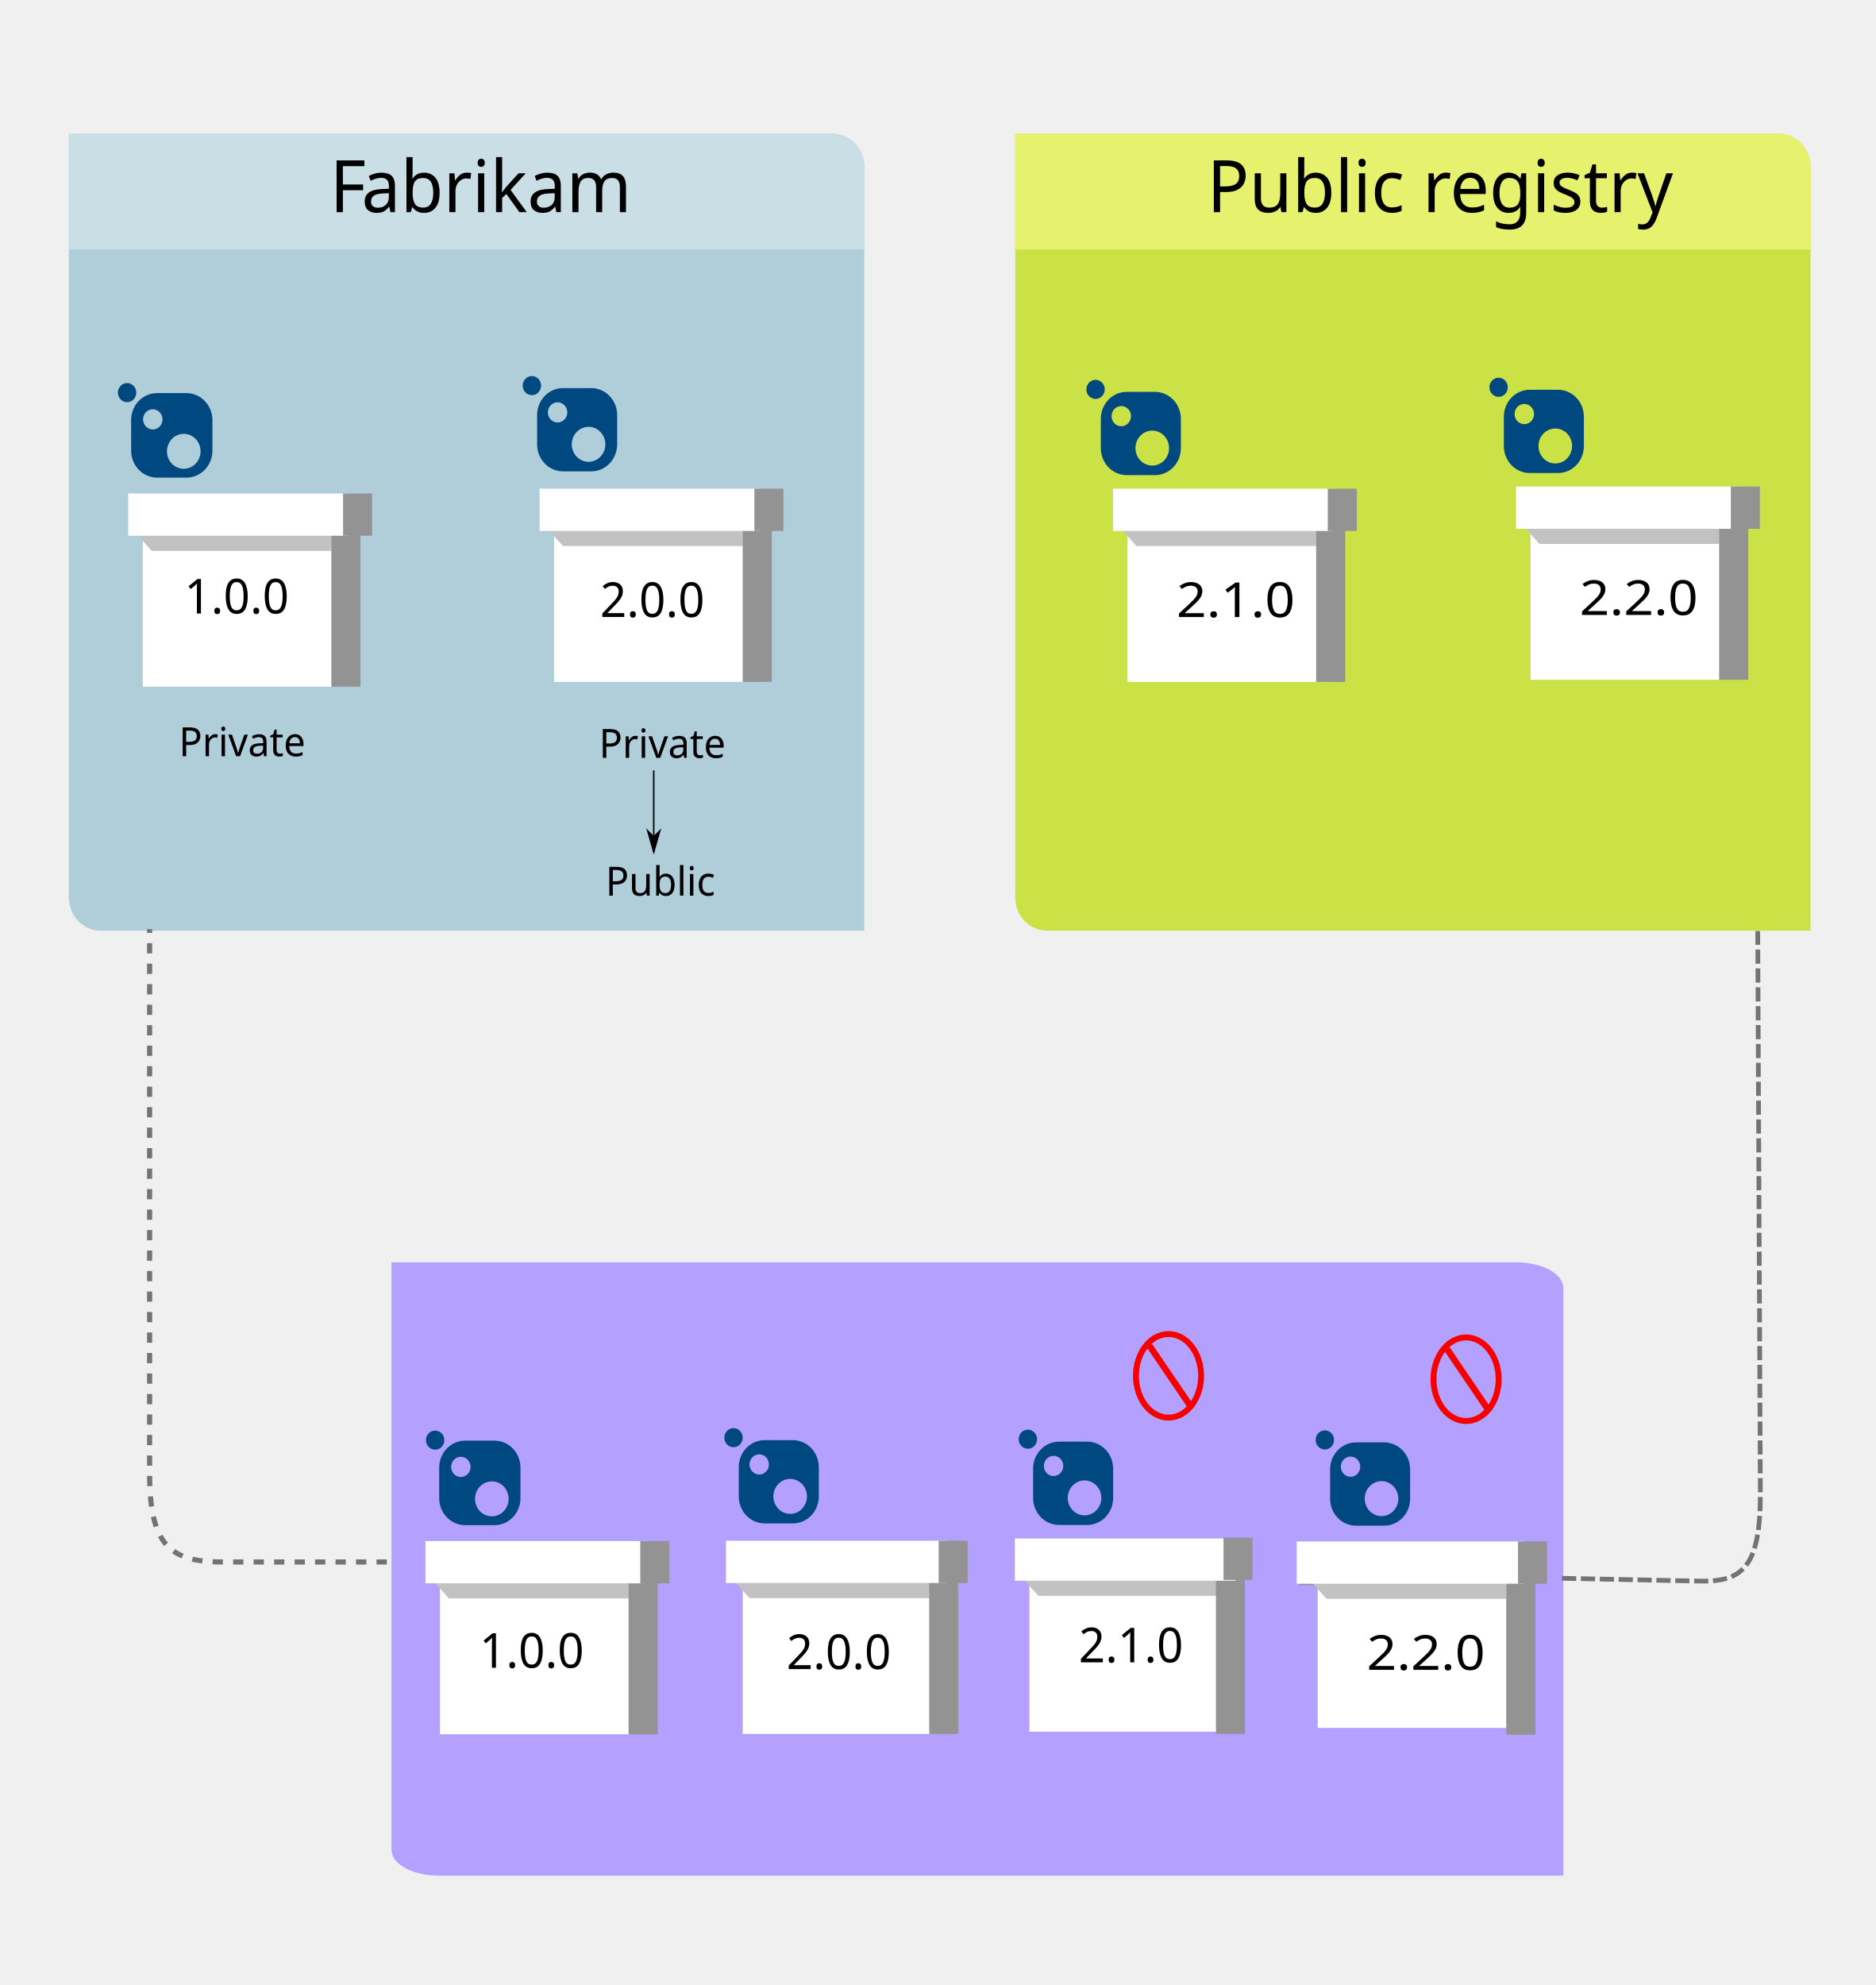
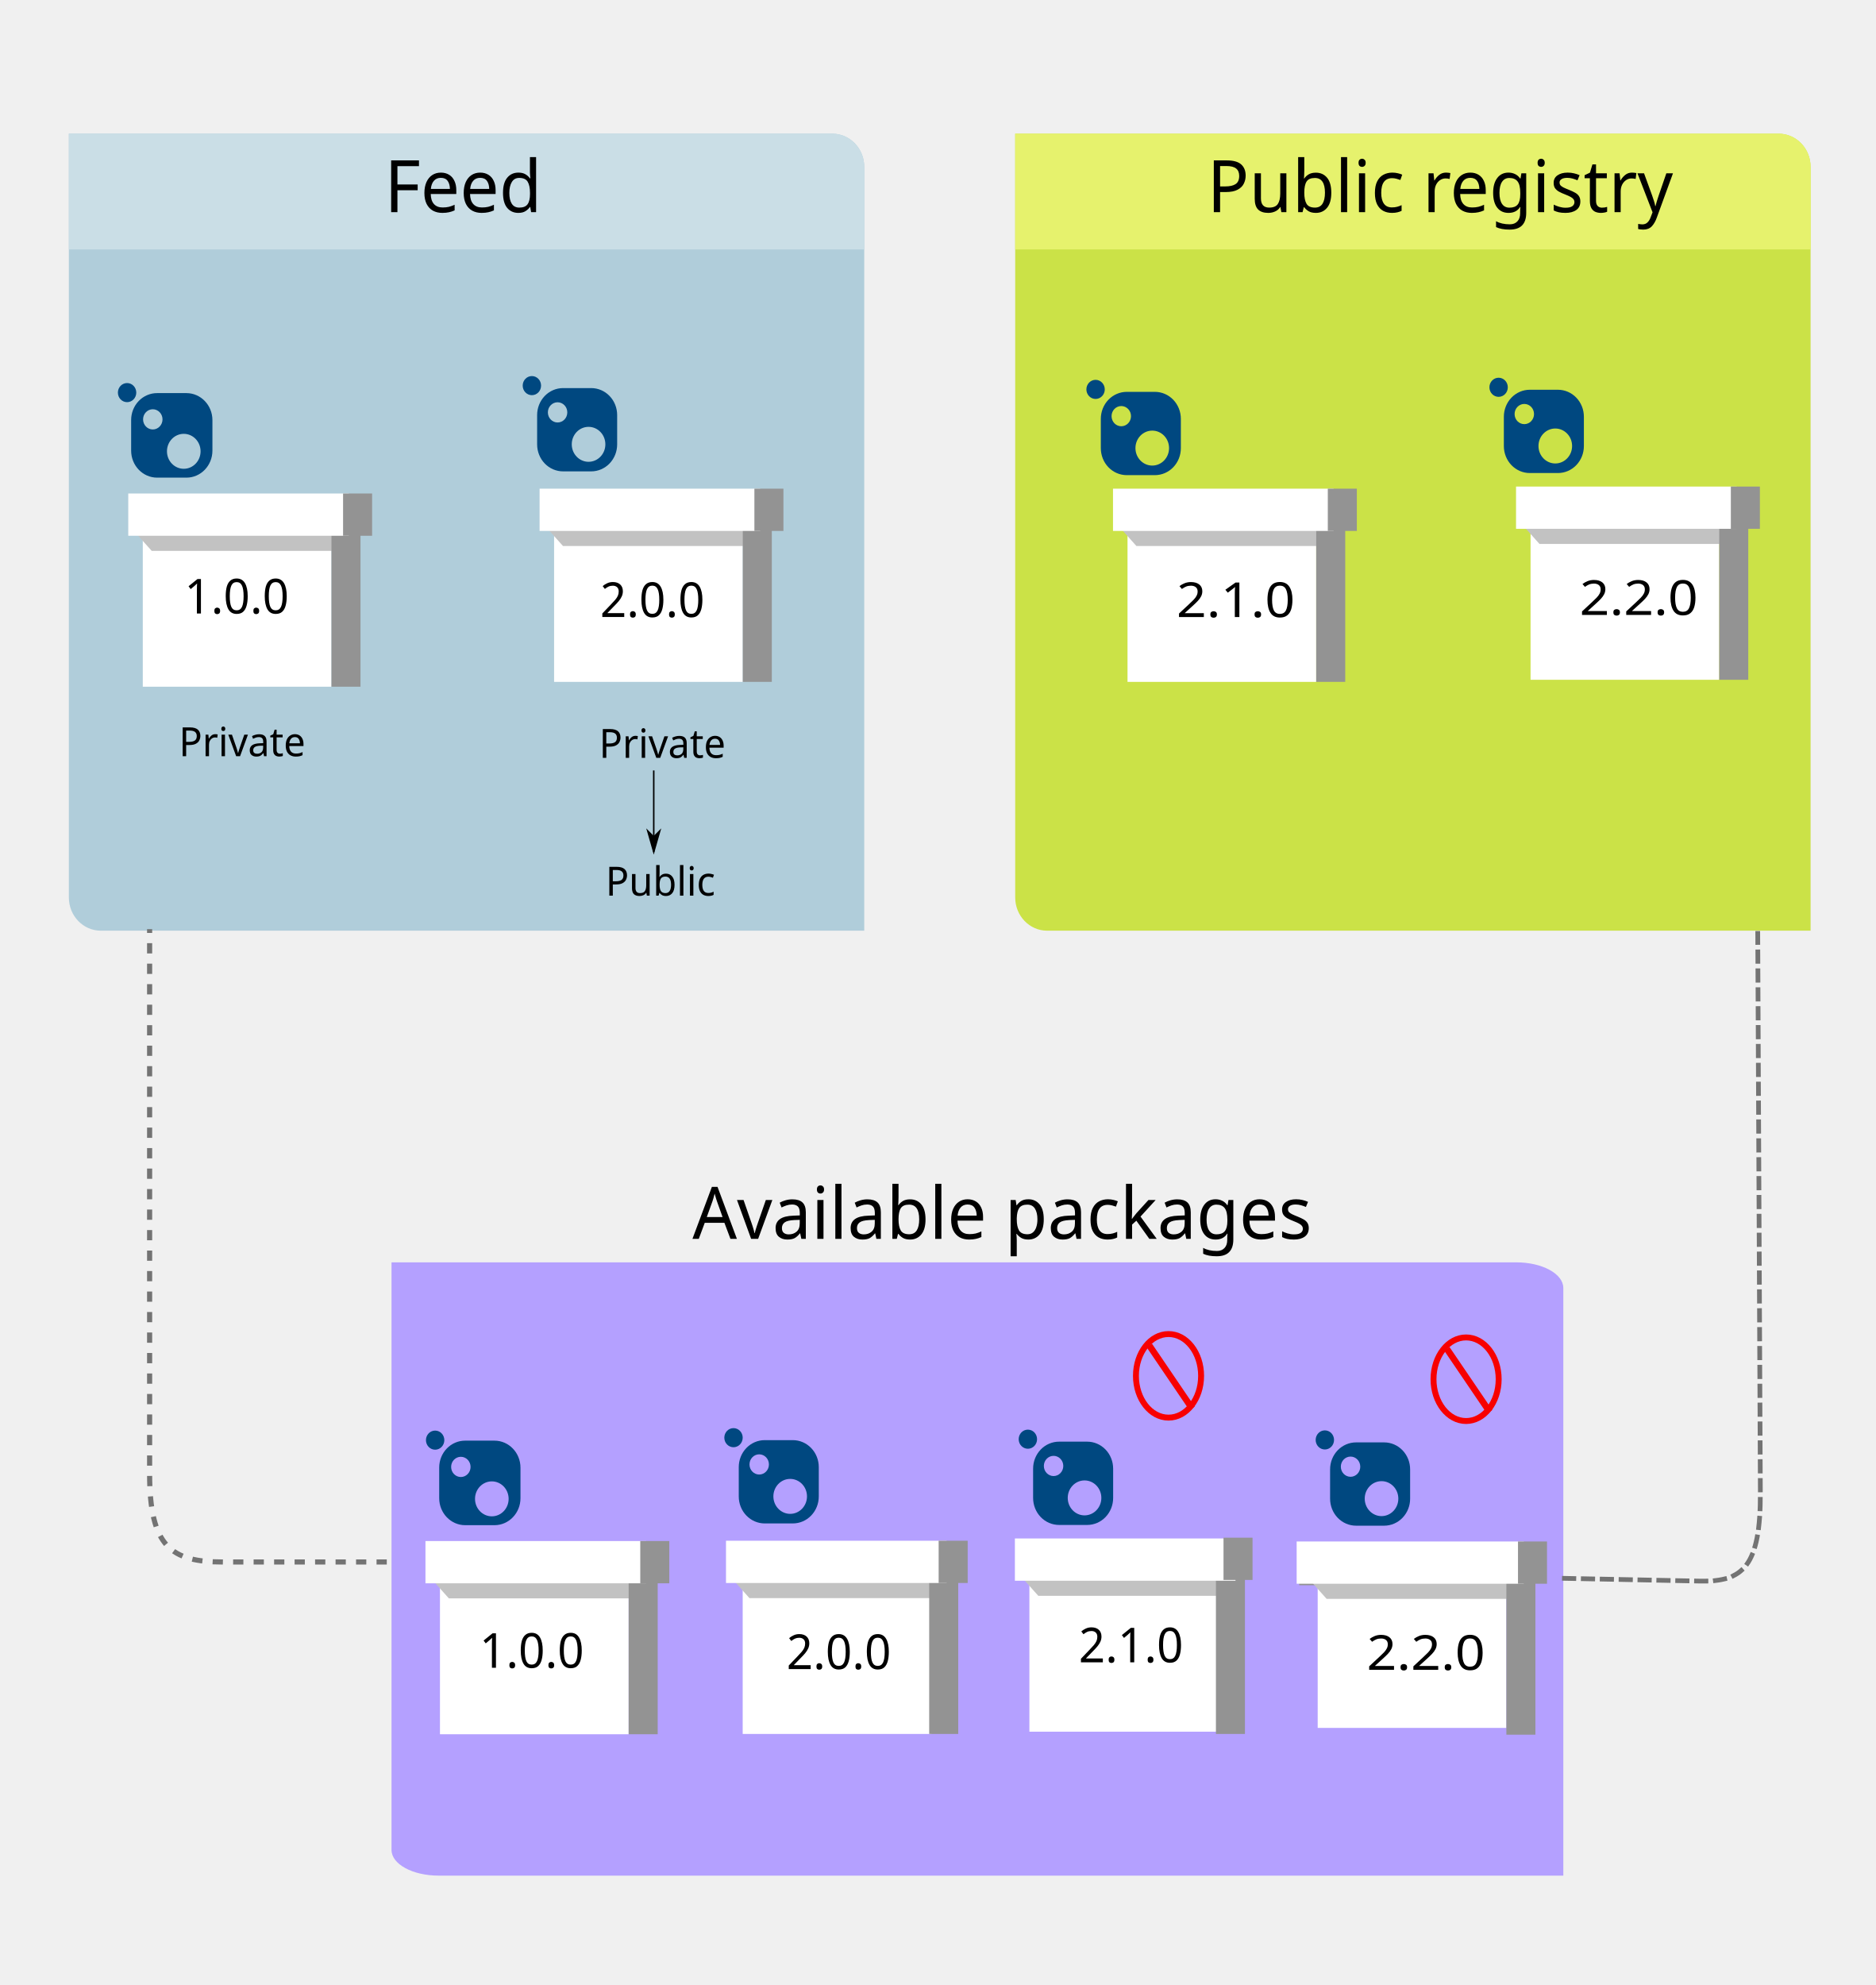
<svg xmlns="http://www.w3.org/2000/svg" xmlns:ns1="http://www.openswatchbook.org/uri/2009/osb" xmlns:xlink="http://www.w3.org/1999/xlink" viewBox="0 0 463 490" version="1.1" id="svg5370" width="463" height="490">
  <defs id="defs5374">
    <linearGradient id="linearGradient13520" ns1:paint="solid">
      <stop style="stop-color:#f80000;stop-opacity:1;" offset="0" id="stop13518" />
    </linearGradient>
    <marker style="overflow:visible" id="marker7231" refX="0" refY="0" orient="auto">
      <path transform="matrix(-0.8,0,0,-0.8,-10,0)" style="fill:#000000;fill-opacity:1;fill-rule:evenodd;stroke:#000000;stroke-width:1pt;stroke-opacity:1" d="M 0,0 5,-5 -12.5,0 5,5 Z" id="path7229" />
    </marker>
    <marker style="overflow:visible" id="marker7013" refX="0" refY="0" orient="auto">
      <path transform="matrix(0.4,0,0,0.4,2.96,0.4)" style="fill:#000000;fill-opacity:1;fill-rule:evenodd;stroke:#000000;stroke-width:1pt;stroke-opacity:1" d="m -2.5,-1 c 0,2.76 -2.24,5 -5,5 -2.76,0 -5,-2.24 -5,-5 0,-2.76 2.24,-5 5,-5 2.76,0 5,2.24 5,5 z" id="path7011" />
    </marker>
    <marker style="overflow:visible" id="DotS" refX="0" refY="0" orient="auto">
      <path transform="matrix(0.2,0,0,0.2,1.48,0.2)" style="fill:#000000;fill-opacity:1;fill-rule:evenodd;stroke:#000000;stroke-width:1pt;stroke-opacity:1" d="m -2.5,-1 c 0,2.76 -2.24,5 -5,5 -2.76,0 -5,-2.24 -5,-5 0,-2.76 2.24,-5 5,-5 2.76,0 5,2.24 5,5 z" id="path6500" />
    </marker>
    <marker style="overflow:visible" id="DotM-6" refX="0" refY="0" orient="auto">
      <path transform="matrix(0.4,0,0,0.4,2.96,0.4)" style="fill:#000000;fill-opacity:1;fill-rule:evenodd;stroke:#000000;stroke-width:1pt;stroke-opacity:1" d="m -2.5,-1 c 0,2.76 -2.24,5 -5,5 -2.76,0 -5,-2.24 -5,-5 0,-2.76 2.24,-5 5,-5 2.76,0 5,2.24 5,5 z" id="path6497-2" />
    </marker>
    <marker style="overflow:visible" id="Arrow1Lend-1" refX="0" refY="0" orient="auto">
      <path transform="matrix(-0.8,0,0,-0.8,-10,0)" style="fill:#000000;fill-opacity:1;fill-rule:evenodd;stroke:#000000;stroke-width:1pt;stroke-opacity:1" d="M 0,0 5,-5 -12.5,0 5,5 Z" id="path6436-7" />
    </marker>
    <linearGradient xlink:href="#linearGradient13520" id="linearGradient13522" x1="552.946" y1="396.939" x2="575.393" y2="396.939" gradientUnits="userSpaceOnUse" gradientTransform="matrix(0.7166667,0,0,0.745234,-42.37204,44.65195)" />
    <linearGradient xlink:href="#linearGradient13520" id="linearGradient13672" gradientUnits="userSpaceOnUse" x1="552.946" y1="396.939" x2="575.393" y2="396.939" gradientTransform="matrix(0.7166667,0,0,0.745234,-115.8363,43.81555)" />
  </defs>
  <path d="M 250.633,33 H 439.117 A 7.883,8.198 0 0 1 447,41.198 V 229.742 H 258.517 a 7.883,8.198 0 0 1 -7.883,-8.198 z" fill="#cbe247" id="path4566" style="stroke-width:0.731" />
  <path d="m 17,33 h 188.483 a 7.883,8.198 0 0 1 7.883,8.198 V 229.742 H 24.883 A 7.883,8.198 0 0 1 17,221.544 Z" fill="#b0cdda" id="path4568" style="stroke-width:0.731" />
  <path d="M 213.367,61.567 V 41.198 A 7.883,8.198 0 0 0 205.483,33 H 17 v 28.567 z" fill="#cadee6" id="path4570" style="stroke-width:0.731" />
  <path d="M 447,61.567 V 41.198 A 7.883,8.198 0 0 0 439.117,33 H 250.633 v 28.567 z" fill="#e6f26d" id="path4572" style="stroke-width:0.731" />
-   <text transform="scale(0.9806461,1.019736)" font-size="17.54px" font-family="SegoeUI, 'Segoe UI'" id="text4578" x="83.04" y="51.362" style="stroke-width:0.731">
-     <tspan letter-spacing="-0.034em" id="tspan4574" style="stroke-width:0.619">F</tspan>
-     <tspan x="91.004" y="51.362" id="tspan4576" style="stroke-width:0.731">abrikam</tspan>
+   <text transform="scale(0.9806461,1.019736)" font-size="17.54px" font-family="SegoeUI, 'Segoe UI'" id="text4578" x="96.774" y="51.362" style="font-style:normal;font-variant:normal;font-weight:normal;font-stretch:normal;font-size:17.54px;font-family:SegoeUI, 'Segoe UI';-inkscape-font-specification:'SegoeUI, Segoe UI, Normal';font-variant-ligatures:normal;font-variant-caps:normal;font-variant-numeric:normal;font-variant-east-asian:normal;stroke-width:0.731;stroke-miterlimit:4;stroke-dasharray:none">
+     <tspan id="tspan963" x="96.774" y="51.362">Feed</tspan>
  </text>
  <text font-size="24" font-family="SegoeUI, Segoe UI" id="text4580" style="font-style:normal;font-variant:normal;font-weight:normal;font-stretch:normal;font-size:17.54px;font-family:SegoeUI, 'Segoe UI';-inkscape-font-specification:'SegoeUI, Segoe UI, Normal';font-variant-ligatures:normal;font-variant-caps:normal;font-variant-numeric:normal;font-variant-east-asian:normal;stroke-width:0.731" x="303.877" y="51.362" transform="scale(0.9806461,1.019736)">
    <tspan id="tspan5482" x="303.877" y="51.362" style="stroke-width:0.731">Public registry</tspan>
  </text>
  <path d="M 96.661,311.612 H 374.338 a 11.614,6.332 0 0 1 11.614,6.332 V 463 H 108.275 a 11.614,6.332 0 0 1 -11.614,-6.332 z" fill="#b4a0ff" id="path4600" style="stroke-width:0.78" />
  <path d="m 188.796,355.501 a 6.401,6.656 0 0 0 -6.413,6.674 v 7.212 a 6.401,6.656 0 0 0 6.413,6.674 h 6.932 a 6.402,6.657 0 0 0 6.414,-6.674 v -7.212 a 6.402,6.657 0 0 0 -6.414,-6.674 z m -1.362,3.503 a 2.399,2.494 0 0 1 0,4.988 v 0 a 2.399,2.494 0 0 1 0,-4.988 z m 7.645,6.066 a 4.149,4.314 0 1 1 -4.147,4.314 4.148,4.313 0 0 1 4.147,-4.314 z M 181.088,352.534 a 2.269,2.359 0 1 1 -2.268,2.359 2.268,2.359 0 0 1 2.268,-2.359 z" fill="#004880" id="path4820" style="stroke-width:0.731" />
  <rect x="187.567" y="179.066" width="0" height="0" fill="#447995" id="rect4872" style="stroke-width:0.731" />
  <path d="m 261.468,355.875 a 6.401,6.656 0 0 0 -6.413,6.674 v 7.212 a 6.401,6.656 0 0 0 6.413,6.674 h 6.932 a 6.402,6.657 0 0 0 6.414,-6.674 v -7.212 a 6.402,6.657 0 0 0 -6.414,-6.674 z m -1.362,3.503 a 2.399,2.494 0 0 1 0,4.988 v 0 a 2.399,2.494 0 0 1 0,-4.988 z m 7.645,6.066 a 4.149,4.314 0 1 1 -4.147,4.314 4.148,4.313 0 0 1 4.147,-4.314 z M 253.76,352.908 a 2.269,2.359 0 1 1 -2.268,2.359 2.268,2.359 0 0 1 2.268,-2.359 z" fill="#004880" id="path5178" style="stroke-width:0.731" />
  <rect x="183.356" y="386.294" width="46.583" height="41.733" fill="#ffffff" id="rect4584-5" style="stroke-width:0.731" />
  <polygon points="123,130 54.499,130 60.069,136 123,136 " fill="#c2c2c2" id="polygon4586-2" transform="matrix(0.7166667,0,0,0.745234,141.9698,293.1393)" />
  <rect x="229.403" y="386.294" width="7.167" height="41.733" fill="#939393" id="rect4588-9" style="stroke-width:0.731" />
  <rect x="179.236" y="380.332" width="54.467" height="10.433" fill="#ffffff" id="rect4590-5" style="stroke-width:0.731" />
  <rect x="231.734" y="380.332" width="7.167" height="10.433" fill="#939393" id="rect4592-7" style="stroke-width:0.731" />
  <rect x="254.139" y="385.736" width="46.583" height="41.733" fill="#ffffff" id="rect4584-5-8" style="stroke-width:0.731" />
  <polygon points="123,130 54.499,130 60.069,136 123,136 " fill="#c2c2c2" id="polygon4586-2-8" transform="matrix(0.7166667,0,0,0.745234,213.2891,292.5817)" />
  <rect x="300.186" y="388.524" width="7.167" height="39.503" fill="#939393" id="rect4588-9-4" style="stroke-width:0.711" />
  <rect x="250.556" y="379.774" width="54.467" height="10.433" fill="#ffffff" id="rect4590-5-7" style="stroke-width:0.731" />
  <rect x="320.749" y="380.889" width="7.167" height="10.433" fill="#939393" id="rect4592-7-7" style="stroke-width:0.731" />
  <text font-size="16px" font-family="SegoeUI, 'Segoe UI'" id="text5176" x="271.566" y="402.406" style="font-style:normal;font-variant:normal;font-weight:normal;font-stretch:normal;font-size:11.693px;font-family:SegoeUI, 'Segoe UI';-inkscape-font-specification:'SegoeUI, Segoe UI, Normal';font-variant-ligatures:normal;font-variant-caps:normal;font-variant-numeric:normal;font-variant-east-asian:normal;stroke-width:0.731" transform="scale(0.9806461,1.019736)">
    <tspan id="tspan13394" x="271.566" y="402.406" style="stroke-width:0.731">2.1.0</tspan>
  </text>
  <text font-size="16px" font-family="SegoeUI, 'Segoe UI'" id="text4644" x="198.006" y="404.041" style="font-style:normal;font-variant:normal;font-weight:normal;font-stretch:normal;font-size:11.693px;font-family:SegoeUI, 'Segoe UI';-inkscape-font-specification:'SegoeUI, Segoe UI, Normal';font-variant-ligatures:normal;font-variant-caps:normal;font-variant-numeric:normal;font-variant-east-asian:normal;stroke-width:0.731" transform="scale(0.9806461,1.019736)">
    <tspan id="tspan13392" x="198.006" y="404.041" style="stroke-width:0.731">2.0.0</tspan>
  </text>
  <path d="m 108.43,362.27 v 7.553 a 6.414,6.67 0 0 0 6.414,6.67 h 7.238 a 6.414,6.67 0 0 0 6.414,-6.67 v -7.523 a 6.418,6.674 0 0 0 -6.418,-6.674 h -7.235 a 6.391,6.645 0 0 0 -6.414,6.644 z m 5.345,-2.657 a 2.399,2.494 0 0 1 0,4.989 v 0 a 2.399,2.494 0 0 1 0,-4.989 z m 7.645,6.067 a 4.149,4.314 0 1 1 -4.147,4.314 4.148,4.313 0 0 1 4.147,-4.314 z m -13.993,-12.538 a 2.269,2.359 0 1 1 -2.268,2.359 2.268,2.358 0 0 1 2.268,-2.359 z" fill="#004880" id="path4598" style="stroke-width:0.731" />
  <rect x="108.62" y="386.369" width="46.583" height="41.733" fill="#ffffff" id="rect4584" style="stroke-width:0.731" />
  <polygon points="60.069,136 123,136 123,130 54.499,130 " fill="#c2c2c2" id="polygon4586" transform="matrix(0.7166667,0,0,0.745234,67.77036,293.2147)" />
  <rect x="155.204" y="386.369" width="7.167" height="41.733" fill="#939393" id="rect4588" style="stroke-width:0.731" />
  <rect x="105.037" y="380.407" width="54.467" height="10.433" fill="#ffffff" id="rect4590" style="stroke-width:0.731" />
  <rect x="158.07" y="380.407" width="7.167" height="10.433" fill="#939393" id="rect4592" style="stroke-width:0.731" />
  <text font-size="16px" font-family="SegoeUI, 'Segoe UI'" id="text4596" x="120.704" y="403.728" style="font-style:normal;font-variant:normal;font-weight:normal;font-stretch:normal;font-size:11.693px;font-family:SegoeUI, 'Segoe UI';-inkscape-font-specification:'SegoeUI, Segoe UI, Normal';font-variant-ligatures:normal;font-variant-caps:normal;font-variant-numeric:normal;font-variant-east-asian:normal;stroke-width:0.731" transform="scale(0.9806461,1.019736)">
    <tspan id="tspan13390" x="120.704" y="403.728" style="stroke-width:0.731">1.0.0</tspan>
  </text>
  <path d="m 139.019,95.799 a 6.401,6.656 0 0 0 -6.413,6.674 v 7.212 a 6.401,6.656 0 0 0 6.413,6.674 h 6.932 a 6.402,6.657 0 0 0 6.414,-6.674 v -7.212 a 6.402,6.657 0 0 0 -6.414,-6.674 z m -1.362,3.503 a 2.399,2.494 0 0 1 0,4.988 v 0 a 2.399,2.494 0 0 1 0,-4.988 z m 7.645,6.066 a 4.149,4.314 0 1 1 -4.147,4.314 4.148,4.313 0 0 1 4.147,-4.314 z M 131.311,92.832 a 2.269,2.359 0 1 1 -2.268,2.359 2.268,2.359 0 0 1 2.268,-2.359 z" fill="#004880" id="path4820-0" style="stroke-width:0.731" />
  <path d="m 278.184,96.73 a 6.401,6.656 0 0 0 -6.413,6.674 v 7.212 a 6.401,6.656 0 0 0 6.413,6.674 h 6.932 a 6.402,6.657 0 0 0 6.414,-6.674 v -7.212 a 6.402,6.657 0 0 0 -6.414,-6.674 z m -1.362,3.503 a 2.399,2.494 0 0 1 0,4.988 v 0 a 2.399,2.494 0 0 1 0,-4.988 z m 7.645,6.066 a 4.149,4.314 0 1 1 -4.147,4.314 4.148,4.313 0 0 1 4.147,-4.314 z M 270.476,93.763 a 2.269,2.359 0 1 1 -2.268,2.359 2.268,2.359 0 0 1 2.268,-2.359 z" fill="#004880" id="path5178-0" style="stroke-width:0.731" />
  <rect x="136.796" y="126.591" width="46.583" height="41.733" fill="#ffffff" id="rect4584-5-2" style="stroke-width:0.731" />
  <polygon points="123,130 54.499,130 60.069,136 123,136 " fill="#c2c2c2" id="polygon4586-2-1" transform="matrix(0.7166667,0,0,0.745234,95.94641,33.43704)" />
  <rect x="183.38" y="126.591" width="7.167" height="41.733" fill="#939393" id="rect4588-9-3" style="stroke-width:0.731" />
  <rect x="133.213" y="120.629" width="54.467" height="10.433" fill="#ffffff" id="rect4590-5-9" style="stroke-width:0.731" />
  <rect x="186.246" y="120.629" width="7.167" height="10.433" fill="#939393" id="rect4592-7-1" style="stroke-width:0.731" />
  <rect x="278.363" y="126.591" width="46.583" height="41.733" fill="#ffffff" id="rect4584-5-8-7" style="stroke-width:0.731" />
  <polygon points="60.069,136 123,136 123,130 54.499,130 " fill="#c2c2c2" id="polygon4586-2-8-1" transform="matrix(0.7166667,0,0,0.745234,237.5125,33.43705)" />
  <rect x="324.946" y="126.591" width="7.167" height="41.733" fill="#939393" id="rect4588-9-4-5" style="stroke-width:0.731" />
  <rect x="274.779" y="120.629" width="54.467" height="10.433" fill="#ffffff" id="rect4590-5-7-5" style="stroke-width:0.731" />
  <rect x="327.812" y="120.629" width="7.167" height="10.433" fill="#939393" id="rect4592-7-7-6" style="stroke-width:0.731" />
  <text font-size="16px" font-family="SegoeUI, 'Segoe UI'" id="text5176-0" x="278.278" y="158.982" style="font-style:normal;font-variant:normal;font-weight:normal;font-stretch:normal;font-size:12.445px;font-family:SegoeUI, 'Segoe UI';-inkscape-font-specification:'SegoeUI, Segoe UI, Normal';font-variant-ligatures:normal;font-variant-caps:normal;font-variant-numeric:normal;font-variant-east-asian:normal;stroke-width:0.778" transform="scale(1.043748,0.9580856)">
    <tspan id="tspan13384" x="278.278" y="158.982" style="stroke-width:0.778">2.1.0</tspan>
  </text>
  <text font-size="16px" font-family="SegoeUI, 'Segoe UI'" id="text4644-2" x="151.075" y="149.365" style="font-style:normal;font-variant:normal;font-weight:normal;font-stretch:normal;font-size:11.693px;font-family:SegoeUI, 'Segoe UI';-inkscape-font-specification:'SegoeUI, Segoe UI, Normal';font-variant-ligatures:normal;font-variant-caps:normal;font-variant-numeric:normal;font-variant-east-asian:normal;stroke-width:0.731" transform="scale(0.9806461,1.019736)">
    <tspan id="tspan13386" x="151.075" y="149.365" style="stroke-width:0.731">2.0.0</tspan>
  </text>
  <path d="m 32.377,103.683 v 7.553 a 6.414,6.67 0 0 0 6.414,6.67 h 7.238 a 6.414,6.67 0 0 0 6.414,-6.67 v -7.523 a 6.418,6.674 0 0 0 -6.418,-6.674 h -7.235 a 6.391,6.645 0 0 0 -6.414,6.644 z m 5.345,-2.657 a 2.399,2.494 0 0 1 0,4.989 v 0 a 2.399,2.494 0 0 1 0,-4.989 z m 7.645,6.067 a 4.149,4.314 0 1 1 -4.147,4.314 4.148,4.313 0 0 1 4.147,-4.314 z M 31.374,94.556 a 2.269,2.359 0 1 1 -2.268,2.359 2.268,2.358 0 0 1 2.268,-2.359 z" fill="#004880" id="path4598-4" style="stroke-width:0.731" />
  <rect x="35.249" y="127.782" width="46.583" height="41.733" fill="#ffffff" id="rect4584-9" style="stroke-width:0.731" />
  <polygon points="123,130 54.499,130 60.069,136 123,136 " fill="#c2c2c2" id="polygon4586-3" transform="matrix(0.7166667,0,0,0.745234,-5.601037,34.62767)" />
  <rect x="81.832" y="127.782" width="7.167" height="41.733" fill="#939393" id="rect4588-3" style="stroke-width:0.731" />
  <rect x="31.666" y="121.82" width="54.467" height="10.433" fill="#ffffff" id="rect4590-8" style="stroke-width:0.731" />
  <rect x="84.699" y="121.82" width="7.167" height="10.433" fill="#939393" id="rect4592-5" style="stroke-width:0.731" />
  <text font-size="16px" font-family="SegoeUI, 'Segoe UI'" id="text4596-1" x="46.431" y="148.506" style="font-style:normal;font-variant:normal;font-weight:normal;font-stretch:normal;font-size:11.693px;font-family:SegoeUI, 'Segoe UI';-inkscape-font-specification:'SegoeUI, Segoe UI, Normal';font-variant-ligatures:normal;font-variant-caps:normal;font-variant-numeric:normal;font-variant-east-asian:normal;stroke-width:0.731" transform="scale(0.9806461,1.019736)">
    <tspan id="tspan13388" x="46.431" y="148.506" style="stroke-width:0.731">1.0.0</tspan>
  </text>
  <path d="M 95.49,385.581 H 55.035 c -12.775,0 -18.098,-3.755 -18.098,-21.781 V 229.356" fill="none" stroke="#737373" stroke-miterlimit="10" stroke-width="1.265" stroke-dasharray="2.529, 2.529" id="path13122" />
  <path d="m 386.221,389.616 33.496,0.681 c 10.578,0.215 14.967,-3.546 14.881,-22.03 l -0.646,-137.858" fill="none" stroke="#737373" stroke-miterlimit="10" stroke-width="1.73" stroke-dasharray="3.461, 3.461" id="path13122-7" style="stroke-width:1.165;stroke-linecap:square;stroke-linejoin:round;stroke-miterlimit:10;stroke-dasharray:2.33, 2.33;stroke-dashoffset:0;paint-order:markers stroke fill" />
  <path d="m 377.685,96.21 a 6.401,6.656 0 0 0 -6.413,6.674 v 7.212 a 6.401,6.656 0 0 0 6.413,6.674 h 6.932 a 6.402,6.657 0 0 0 6.414,-6.674 v -7.212 a 6.402,6.657 0 0 0 -6.414,-6.674 z m -1.362,3.503 a 2.399,2.494 0 0 1 0,4.988 v 0 a 2.399,2.494 0 0 1 0,-4.988 z m 7.645,6.066 a 4.149,4.314 0 1 1 -4.147,4.314 4.148,4.313 0 0 1 4.147,-4.314 z M 369.977,93.243 a 2.269,2.359 0 1 1 -2.268,2.359 2.268,2.359 0 0 1 2.268,-2.359 z" fill="#004880" id="path5178-0-9" style="stroke-width:0.731" />
  <rect x="377.864" y="126.071" width="46.583" height="41.733" fill="#ffffff" id="rect4584-5-8-7-9" style="stroke-width:0.731" />
  <polygon points="60.069,136 123,136 123,130 54.499,130 " fill="#c2c2c2" id="polygon4586-2-8-1-6" transform="matrix(0.7166667,0,0,0.745234,337.0137,32.91714)" />
  <rect x="424.447" y="126.071" width="7.167" height="41.733" fill="#939393" id="rect4588-9-4-5-6" style="stroke-width:0.731" />
  <rect x="374.28" y="120.109" width="54.467" height="10.433" fill="#ffffff" id="rect4590-5-7-5-7" style="stroke-width:0.731" />
  <rect x="427.314" y="120.109" width="7.167" height="10.433" fill="#939393" id="rect4592-7-7-6-1" style="stroke-width:0.731" />
  <text font-size="16px" font-family="SegoeUI, 'Segoe UI'" id="text5176-0-8" x="373.609" y="158.439" style="font-style:normal;font-variant:normal;font-weight:normal;font-stretch:normal;font-size:12.445px;font-family:SegoeUI, 'Segoe UI';-inkscape-font-specification:'SegoeUI, Segoe UI, Normal';font-variant-ligatures:normal;font-variant-caps:normal;font-variant-numeric:normal;font-variant-east-asian:normal;stroke-width:0.778" transform="scale(1.043748,0.9580856)">
    <tspan id="tspan13444" x="373.609" y="158.439" style="stroke-width:0.778">2.2.0</tspan>
  </text>
  <path d="m 334.787,356.057 a 6.401,6.656 0 0 0 -6.413,6.674 v 7.212 a 6.401,6.656 0 0 0 6.413,6.674 h 6.932 a 6.402,6.657 0 0 0 6.414,-6.674 v -7.212 a 6.402,6.657 0 0 0 -6.414,-6.674 z m -1.362,3.503 a 2.399,2.494 0 0 1 0,4.988 v 0 a 2.399,2.494 0 0 1 0,-4.988 z m 7.645,6.066 a 4.149,4.314 0 1 1 -4.147,4.314 4.148,4.313 0 0 1 4.147,-4.314 z m -13.991,-12.536 a 2.269,2.359 0 1 1 -2.268,2.359 2.268,2.359 0 0 1 2.268,-2.359 z" fill="#004880" id="path5178-0-9-9" style="stroke-width:0.731" />
  <rect x="325.313" y="386.475" width="46.583" height="40.06" fill="#ffffff" id="rect4584-5-8-7-9-3" style="stroke-width:0.716" />
  <polygon points="123,136 123,130 54.499,130 60.069,136 " fill="#c2c2c2" id="polygon4586-2-8-1-6-4" transform="matrix(0.7166667,0,0,0.745234,284.4626,293.3212)" />
  <rect x="371.896" y="386.475" width="7.167" height="41.733" fill="#939393" id="rect4588-9-4-5-6-4" style="stroke-width:0.731" />
  <rect x="320.121" y="380.514" width="56.075" height="10.433" fill="#ffffff" id="rect4590-5-7-5-7-8" style="stroke-width:0.742" />
  <rect x="374.763" y="380.514" width="7.167" height="10.433" fill="#939393" id="rect4592-7-7-6-1-0" style="stroke-width:0.731" />
  <text font-size="16px" font-family="SegoeUI, 'Segoe UI'" id="text5176-0-8-4" x="323.26" y="430.236" style="font-style:normal;font-variant:normal;font-weight:normal;font-stretch:normal;font-size:12.445px;font-family:SegoeUI, 'Segoe UI';-inkscape-font-specification:'SegoeUI, Segoe UI, Normal';font-variant-ligatures:normal;font-variant-caps:normal;font-variant-numeric:normal;font-variant-east-asian:normal;stroke-width:0.778" transform="scale(1.043748,0.9580856)">
    <tspan id="tspan13444-0" x="323.26" y="430.236" style="stroke-width:0.778">2.2.0</tspan>
  </text>
  <rect x="302.061" y="379.578" width="7.167" height="10.433" fill="#939393" id="rect4592-7-7-6-1-0-0" style="stroke-width:0.731" />
  <ellipse style="fill:none;fill-opacity:1;stroke:url(#linearGradient13522);stroke-width:1.462;stroke-linecap:square;stroke-linejoin:round;stroke-miterlimit:10;stroke-dasharray:none;stroke-dashoffset:0;paint-order:fill markers stroke" id="path13516" cx="361.949" cy="340.464" rx="8.044" ry="10.316" />
  <path style="fill:none;stroke:#f70000;stroke-width:1.588;stroke-linecap:butt;stroke-linejoin:miter;stroke-miterlimit:4;stroke-dasharray:none;stroke-opacity:1" d="m 357.212,332.98 c 10.547,15.527 10.547,15.527 10.547,15.527" id="path13642" />
  <ellipse style="fill:none;fill-opacity:1;stroke:url(#linearGradient13672);stroke-width:1.462;stroke-linecap:square;stroke-linejoin:round;stroke-miterlimit:10;stroke-dasharray:none;stroke-dashoffset:0;paint-order:fill markers stroke" id="path13516-9" cx="288.485" cy="339.628" rx="8.044" ry="10.316" />
  <path style="fill:none;stroke:#f70000;stroke-width:1.588;stroke-linecap:butt;stroke-linejoin:miter;stroke-miterlimit:4;stroke-dasharray:none;stroke-opacity:1" d="m 283.748,332.143 c 10.547,15.527 10.547,15.527 10.547,15.527" id="path13642-8" />
  <text font-size="24px" font-family="SegoeUI, 'Segoe UI'" id="text4578-0" x="45.037" y="183.054" style="font-style:normal;font-variant:normal;font-weight:normal;font-stretch:normal;font-size:9.744px;font-family:SegoeUI, 'Segoe UI';-inkscape-font-specification:'SegoeUI, Segoe UI, Normal';font-variant-ligatures:normal;font-variant-caps:normal;font-variant-numeric:normal;font-variant-east-asian:normal;stroke-width:0.219;stroke-miterlimit:7;stroke-dasharray:none" transform="scale(0.9806461,1.019736)">
    <tspan id="tspan13704" x="45.037" y="183.054" style="stroke-width:0.219">Private</tspan>
  </text>
  <text font-size="24px" font-family="SegoeUI, 'Segoe UI'" id="text4578-0-8" x="150.81" y="183.45" style="font-style:normal;font-variant:normal;font-weight:normal;font-stretch:normal;font-size:9.744px;font-family:SegoeUI, 'Segoe UI';-inkscape-font-specification:'SegoeUI, Segoe UI, Normal';font-variant-ligatures:normal;font-variant-caps:normal;font-variant-numeric:normal;font-variant-east-asian:normal;stroke-width:0.219;stroke-miterlimit:7;stroke-dasharray:none" transform="scale(0.9806461,1.019736)">
    <tspan id="tspan13704-4" x="150.81" y="183.45" style="stroke-width:0.219">Private</tspan>
  </text>
  <text font-size="24px" font-family="SegoeUI, 'Segoe UI'" id="text4578-0-8-4" x="152.451" y="216.806" style="font-style:normal;font-variant:normal;font-weight:normal;font-stretch:normal;font-size:9.744px;font-family:SegoeUI, 'Segoe UI';-inkscape-font-specification:'SegoeUI, Segoe UI, Normal';font-variant-ligatures:normal;font-variant-caps:normal;font-variant-numeric:normal;font-variant-east-asian:normal;stroke-width:0.219;stroke-miterlimit:7;stroke-dasharray:none" transform="scale(0.9806461,1.019736)">
    <tspan id="tspan13754" x="152.451" y="216.806" style="stroke-width:0.219">Public</tspan>
  </text>
  <path style="fill:none;stroke:#000000;stroke-width:0.365;stroke-linecap:butt;stroke-linejoin:miter;stroke-miterlimit:4;stroke-dasharray:none;stroke-opacity:1;marker-end:url(#marker7231)" d="m 161.397,190.188 c 0,20.074 0,20.074 0,20.074" id="path13920" />
+   <text transform="scale(0.9806461,1.019736)" font-size="17.54px" font-family="SegoeUI, 'Segoe UI'" id="text4578-3" x="174.327" y="299.89" style="font-style:normal;font-variant:normal;font-weight:normal;font-stretch:normal;font-size:17.54px;font-family:SegoeUI, 'Segoe UI';-inkscape-font-specification:'SegoeUI, Segoe UI, Normal';font-variant-ligatures:normal;font-variant-caps:normal;font-variant-numeric:normal;font-variant-east-asian:normal;stroke-width:0.731;stroke-miterlimit:4;stroke-dasharray:none">
+     <tspan id="tspan989" x="174.327" y="299.89">Available packages</tspan>
+   </text>
</svg>
